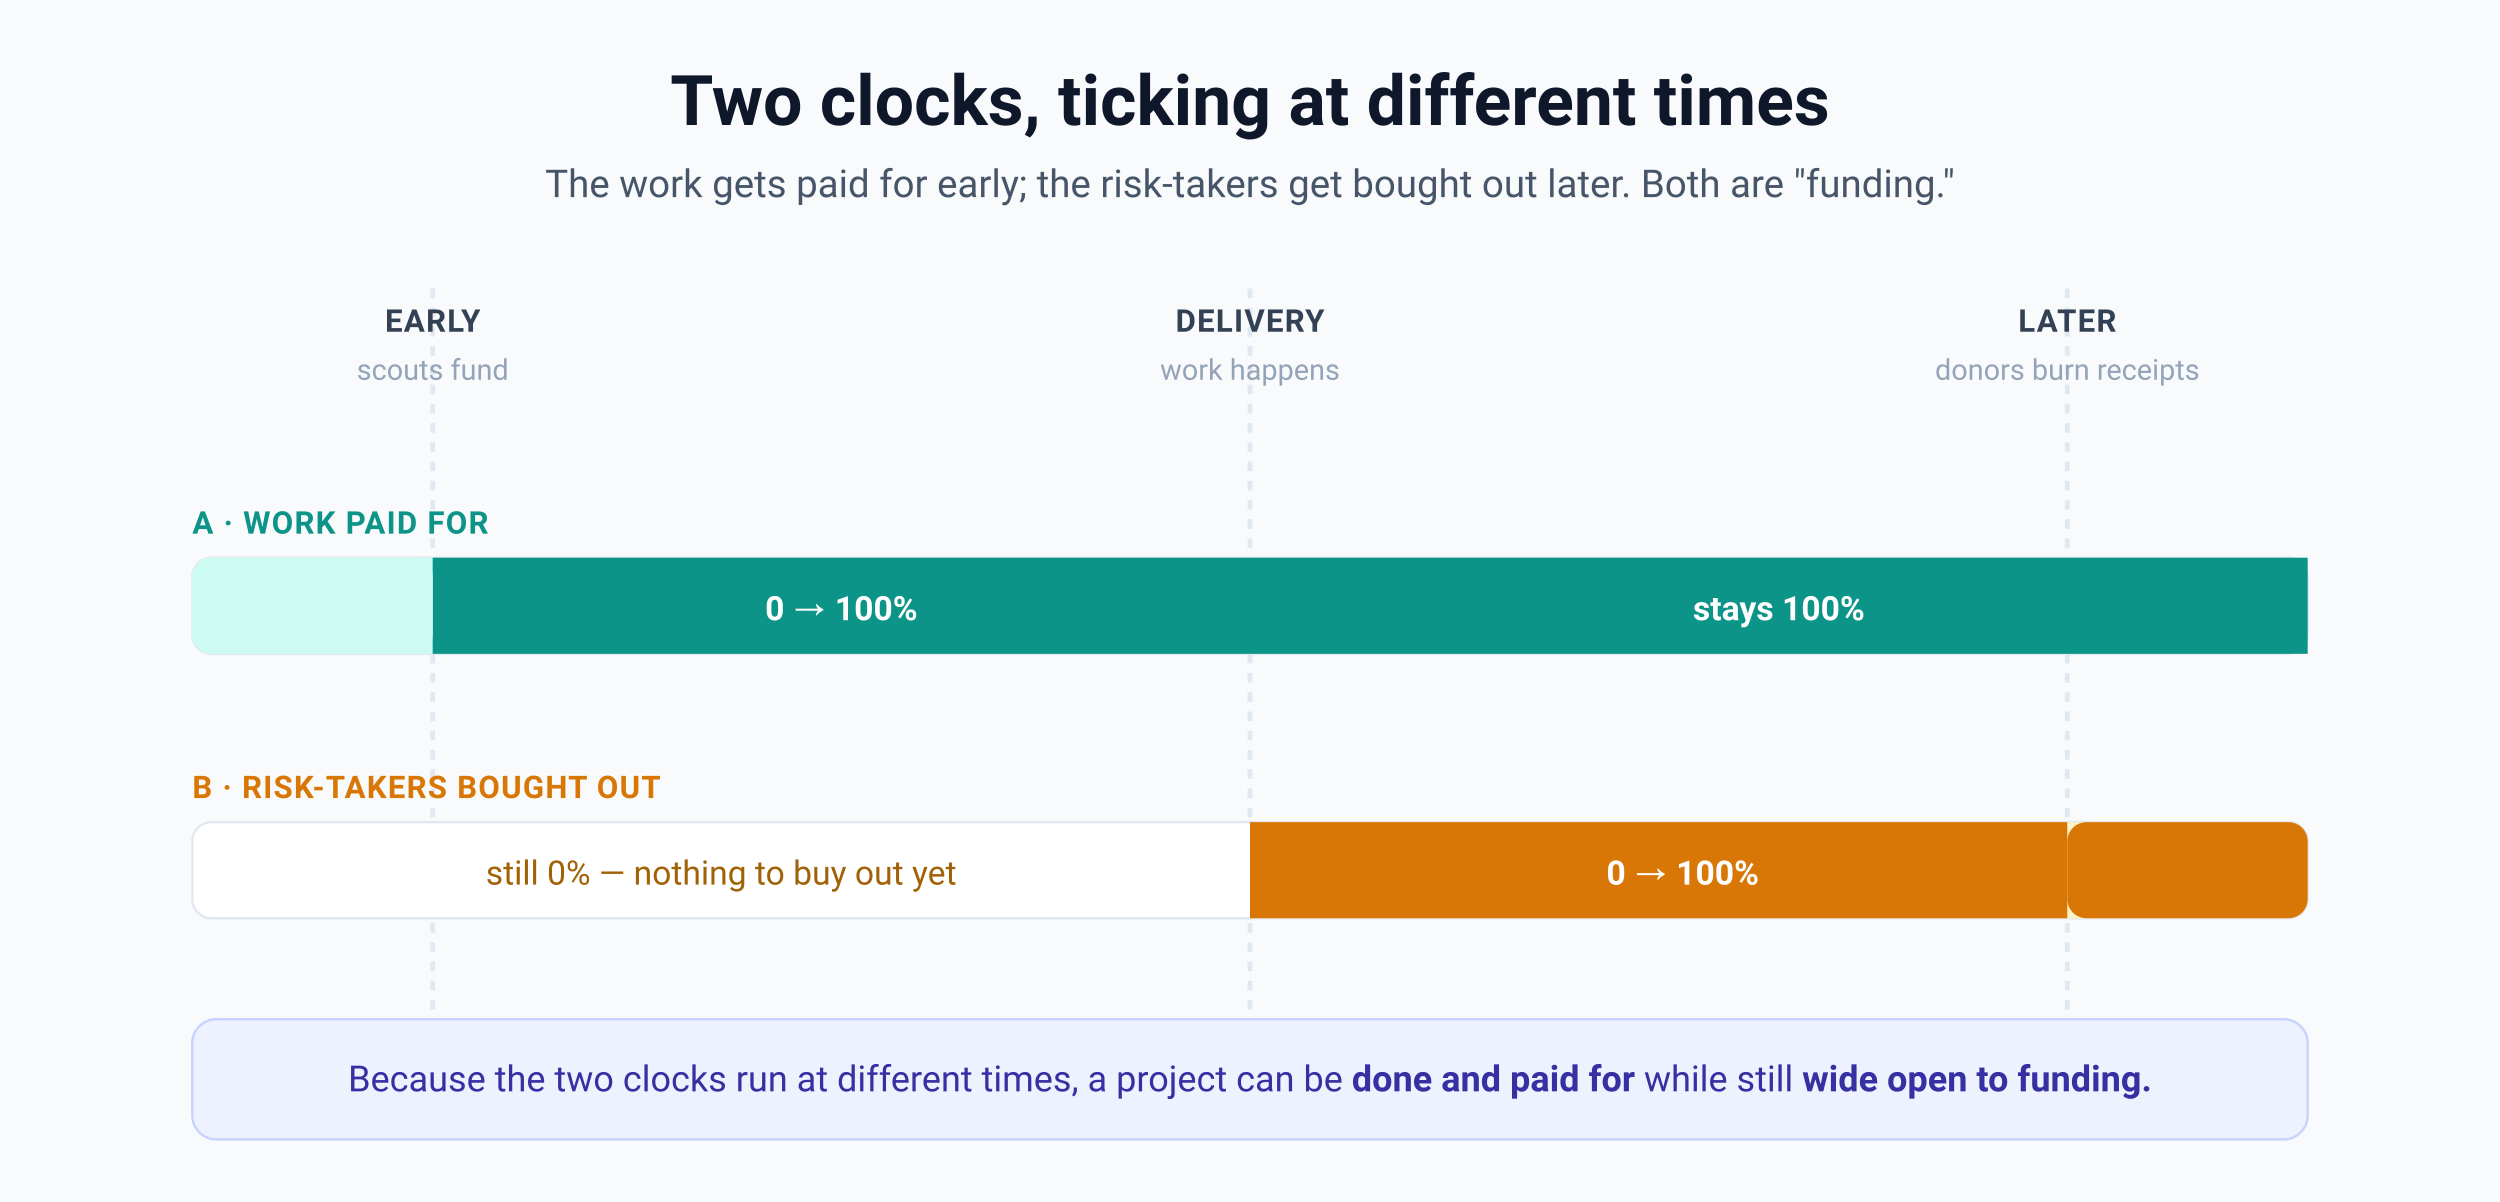
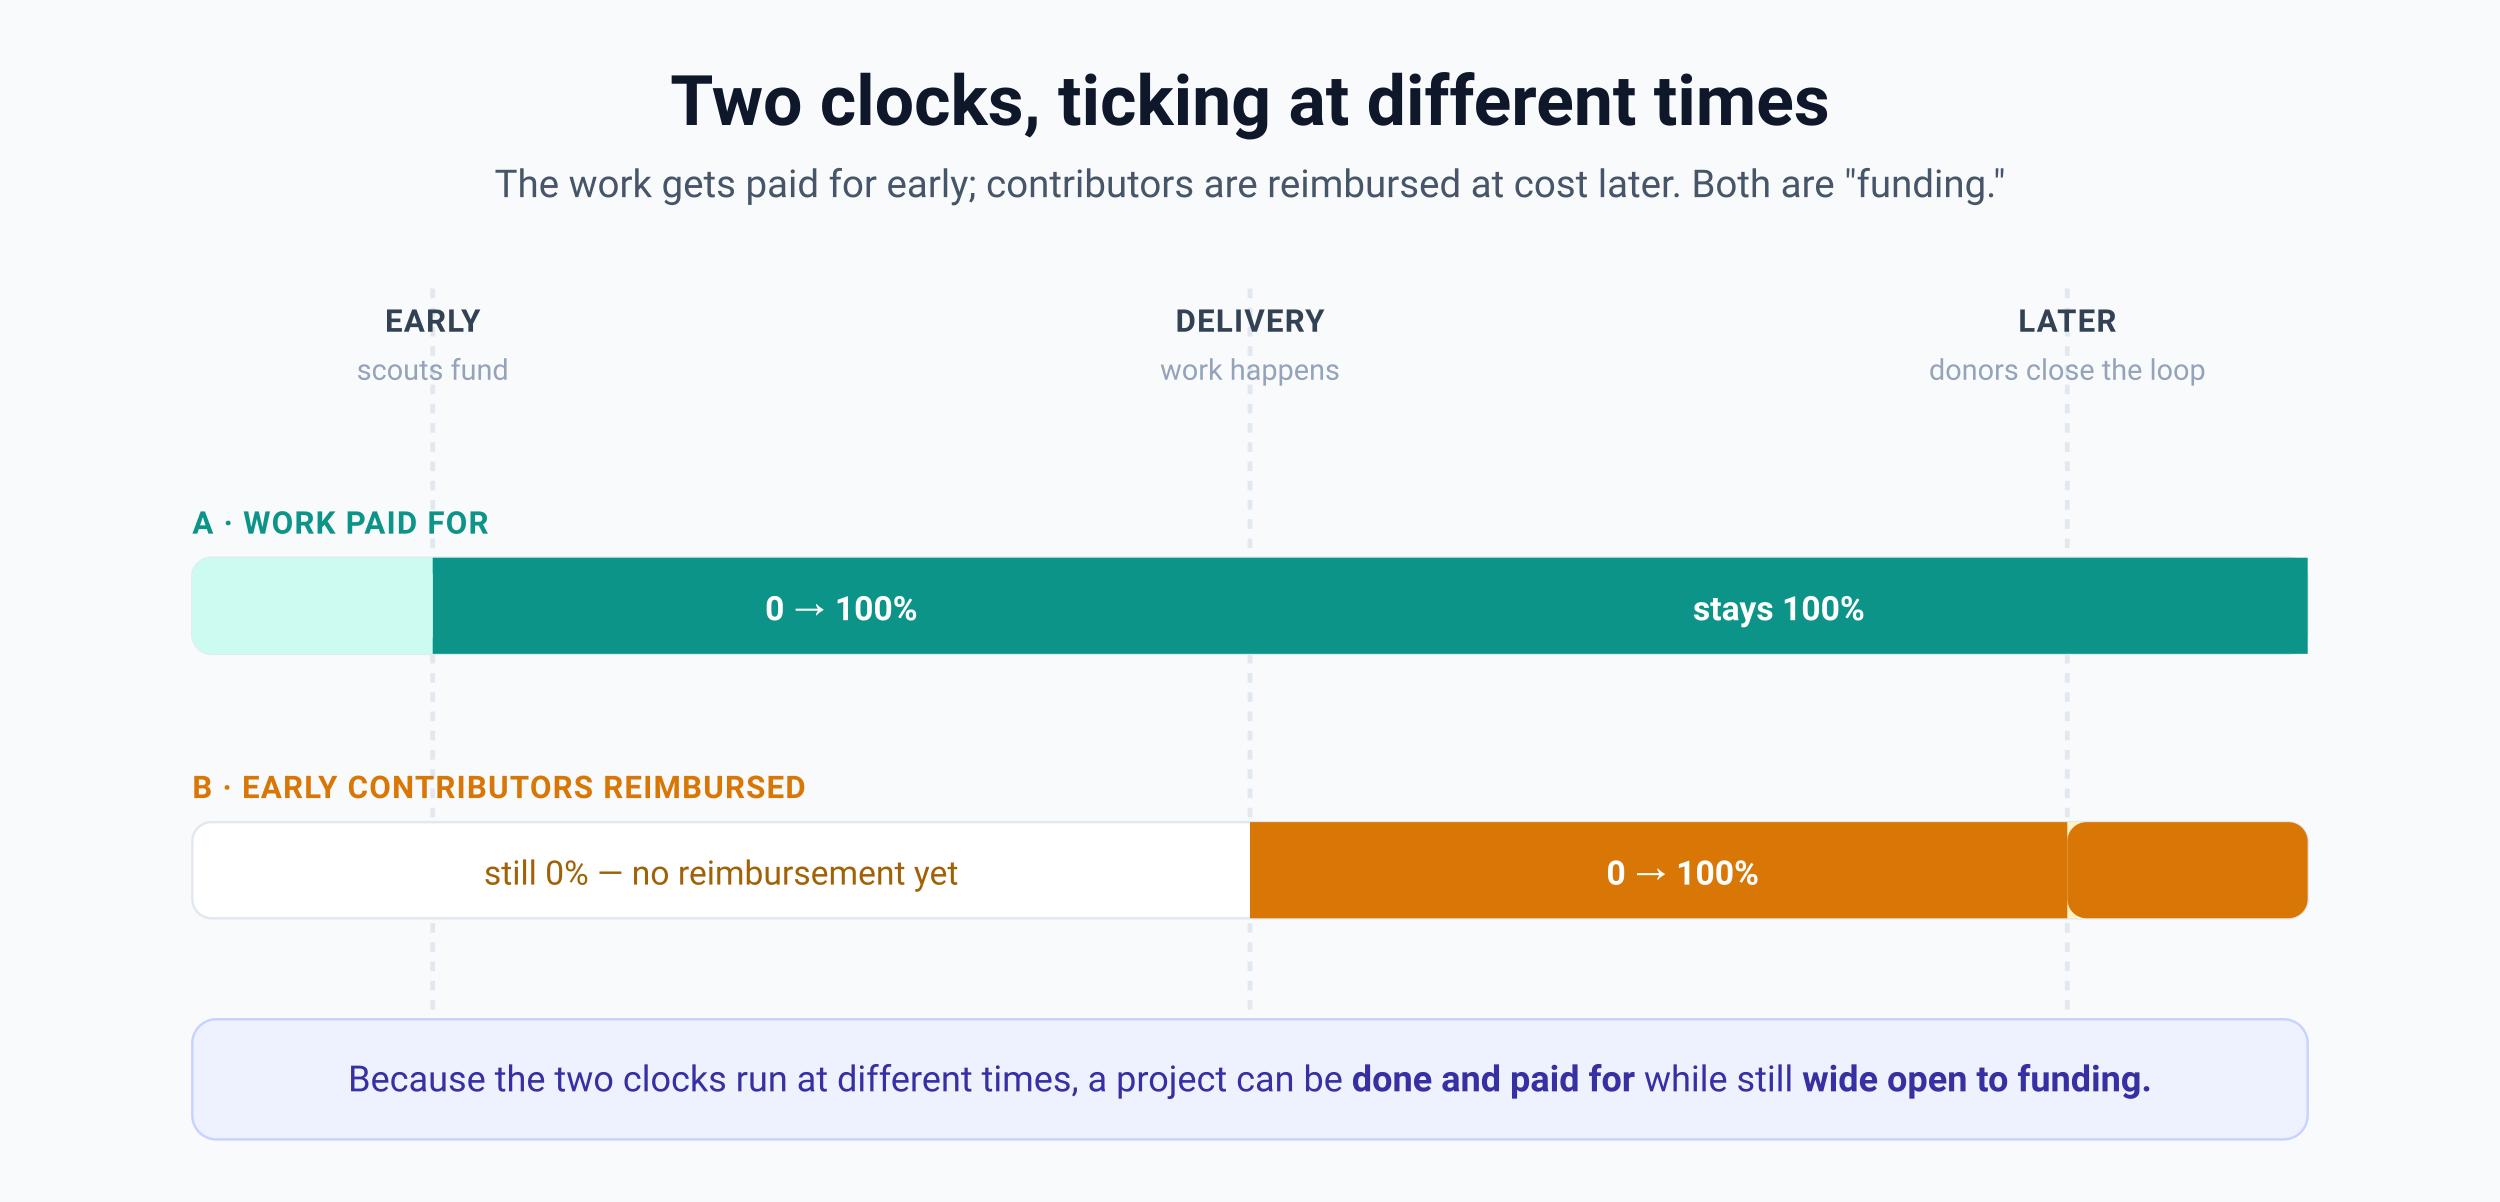
<svg xmlns="http://www.w3.org/2000/svg" viewBox="0 0 1040 500" font-family="-apple-system, BlinkMacSystemFont, 'Segoe UI', Roboto, Helvetica, Arial, sans-serif">
  <defs>
    <filter id="soft" x="-20%" y="-20%" width="140%" height="140%">
      <feDropShadow dx="0" dy="2" stdDeviation="3" flood-color="#0f172a" flood-opacity="0.12" />
    </filter>
  </defs>
  <rect width="1040" height="500" fill="#f8fafc" />
  <text x="520" y="52" text-anchor="middle" font-size="29" font-weight="700" fill="#0f172a">Two clocks, ticking at different times</text>
-   <text x="520" y="82" text-anchor="middle" font-size="16" fill="#475569">The work gets paid for early; the risk-takers get bought out later. Both are "funding."</text>
+   <text x="520" y="82" text-anchor="middle" font-size="16" fill="#475569">The work gets paid for early; contributors are reimbursed at cost later. Both are "funding."</text>
  <line x1="180" y1="120" x2="180" y2="430" stroke="#e2e8f0" stroke-width="2" stroke-dasharray="4 4" />
  <line x1="520" y1="120" x2="520" y2="430" stroke="#e2e8f0" stroke-width="2" stroke-dasharray="4 4" />
  <line x1="860" y1="120" x2="860" y2="430" stroke="#e2e8f0" stroke-width="2" stroke-dasharray="4 4" />
  <text x="180" y="138" text-anchor="middle" font-size="13" font-weight="700" fill="#334155" letter-spacing="0.5">EARLY</text>
  <text x="180" y="158" text-anchor="middle" font-size="12" fill="#94a3b8">scouts fund</text>
  <text x="520" y="138" text-anchor="middle" font-size="13" font-weight="700" fill="#334155" letter-spacing="0.5">DELIVERY</text>
  <text x="520" y="158" text-anchor="middle" font-size="12" fill="#94a3b8">work happens</text>
  <text x="860" y="138" text-anchor="middle" font-size="13" font-weight="700" fill="#334155" letter-spacing="0.5">LATER</text>
-   <text x="860" y="158" text-anchor="middle" font-size="12" fill="#94a3b8">donors burn receipts</text>
+   <text x="860" y="158" text-anchor="middle" font-size="12" fill="#94a3b8">donors close the loop</text>
  <text x="80" y="222" font-size="13" font-weight="700" fill="#0d9488" letter-spacing="0.5">A · WORK PAID FOR</text>
  <rect x="80" y="232" width="880" height="40" rx="8" fill="#ffffff" stroke="#e2e8f0" />
  <rect x="80" y="232" width="880" height="40" rx="8" fill="#ccfbf1" />
  <path d="M180 232 L520 232 L520 272 L180 272 Z" fill="#0d9488" />
  <rect x="520" y="232" width="440" height="40" fill="#0d9488" />
  <rect x="80" y="232" width="100" height="40" rx="8" fill="#ccfbf1" />
  <text x="350" y="258" text-anchor="middle" font-size="14" font-weight="700" fill="#ffffff">0 → 100%</text>
  <text x="740" y="258" text-anchor="middle" font-size="14" font-weight="700" fill="#ffffff">stays 100%</text>
-   <text x="80" y="332" font-size="13" font-weight="700" fill="#d97706" letter-spacing="0.5">B · RISK-TAKERS BOUGHT OUT</text>
+   <text x="80" y="332" font-size="13" font-weight="700" fill="#d97706" letter-spacing="0.5">B · EARLY CONTRIBUTORS REIMBURSED</text>
  <rect x="80" y="342" width="880" height="40" rx="8" fill="#ffffff" stroke="#e2e8f0" />
  <rect x="520" y="342" width="440" height="40" rx="8" fill="#fef3c7" />
  <path d="M520 342 L860 342 L860 382 L520 382 Z" fill="#d97706" />
  <rect x="860" y="342" width="100" height="40" rx="8" fill="#d97706" />
-   <text x="300" y="368" text-anchor="middle" font-size="14" fill="#a16207">still 0% — nothing to buy out yet</text>
+   <text x="300" y="368" text-anchor="middle" font-size="14" fill="#a16207">still 0% — no reimbursement yet</text>
  <text x="700" y="368" text-anchor="middle" font-size="14" font-weight="700" fill="#ffffff">0 → 100%</text>
  <rect x="80" y="424" width="880" height="50" rx="10" fill="#eef2ff" stroke="#c7d2fe" />
  <text x="520" y="454" text-anchor="middle" font-size="15" fill="#3730a3">Because the two clocks run at different times, a project can be <tspan font-weight="700">done and paid for</tspan> while still <tspan font-weight="700">wide open to funding.</tspan>
  </text>
</svg>
